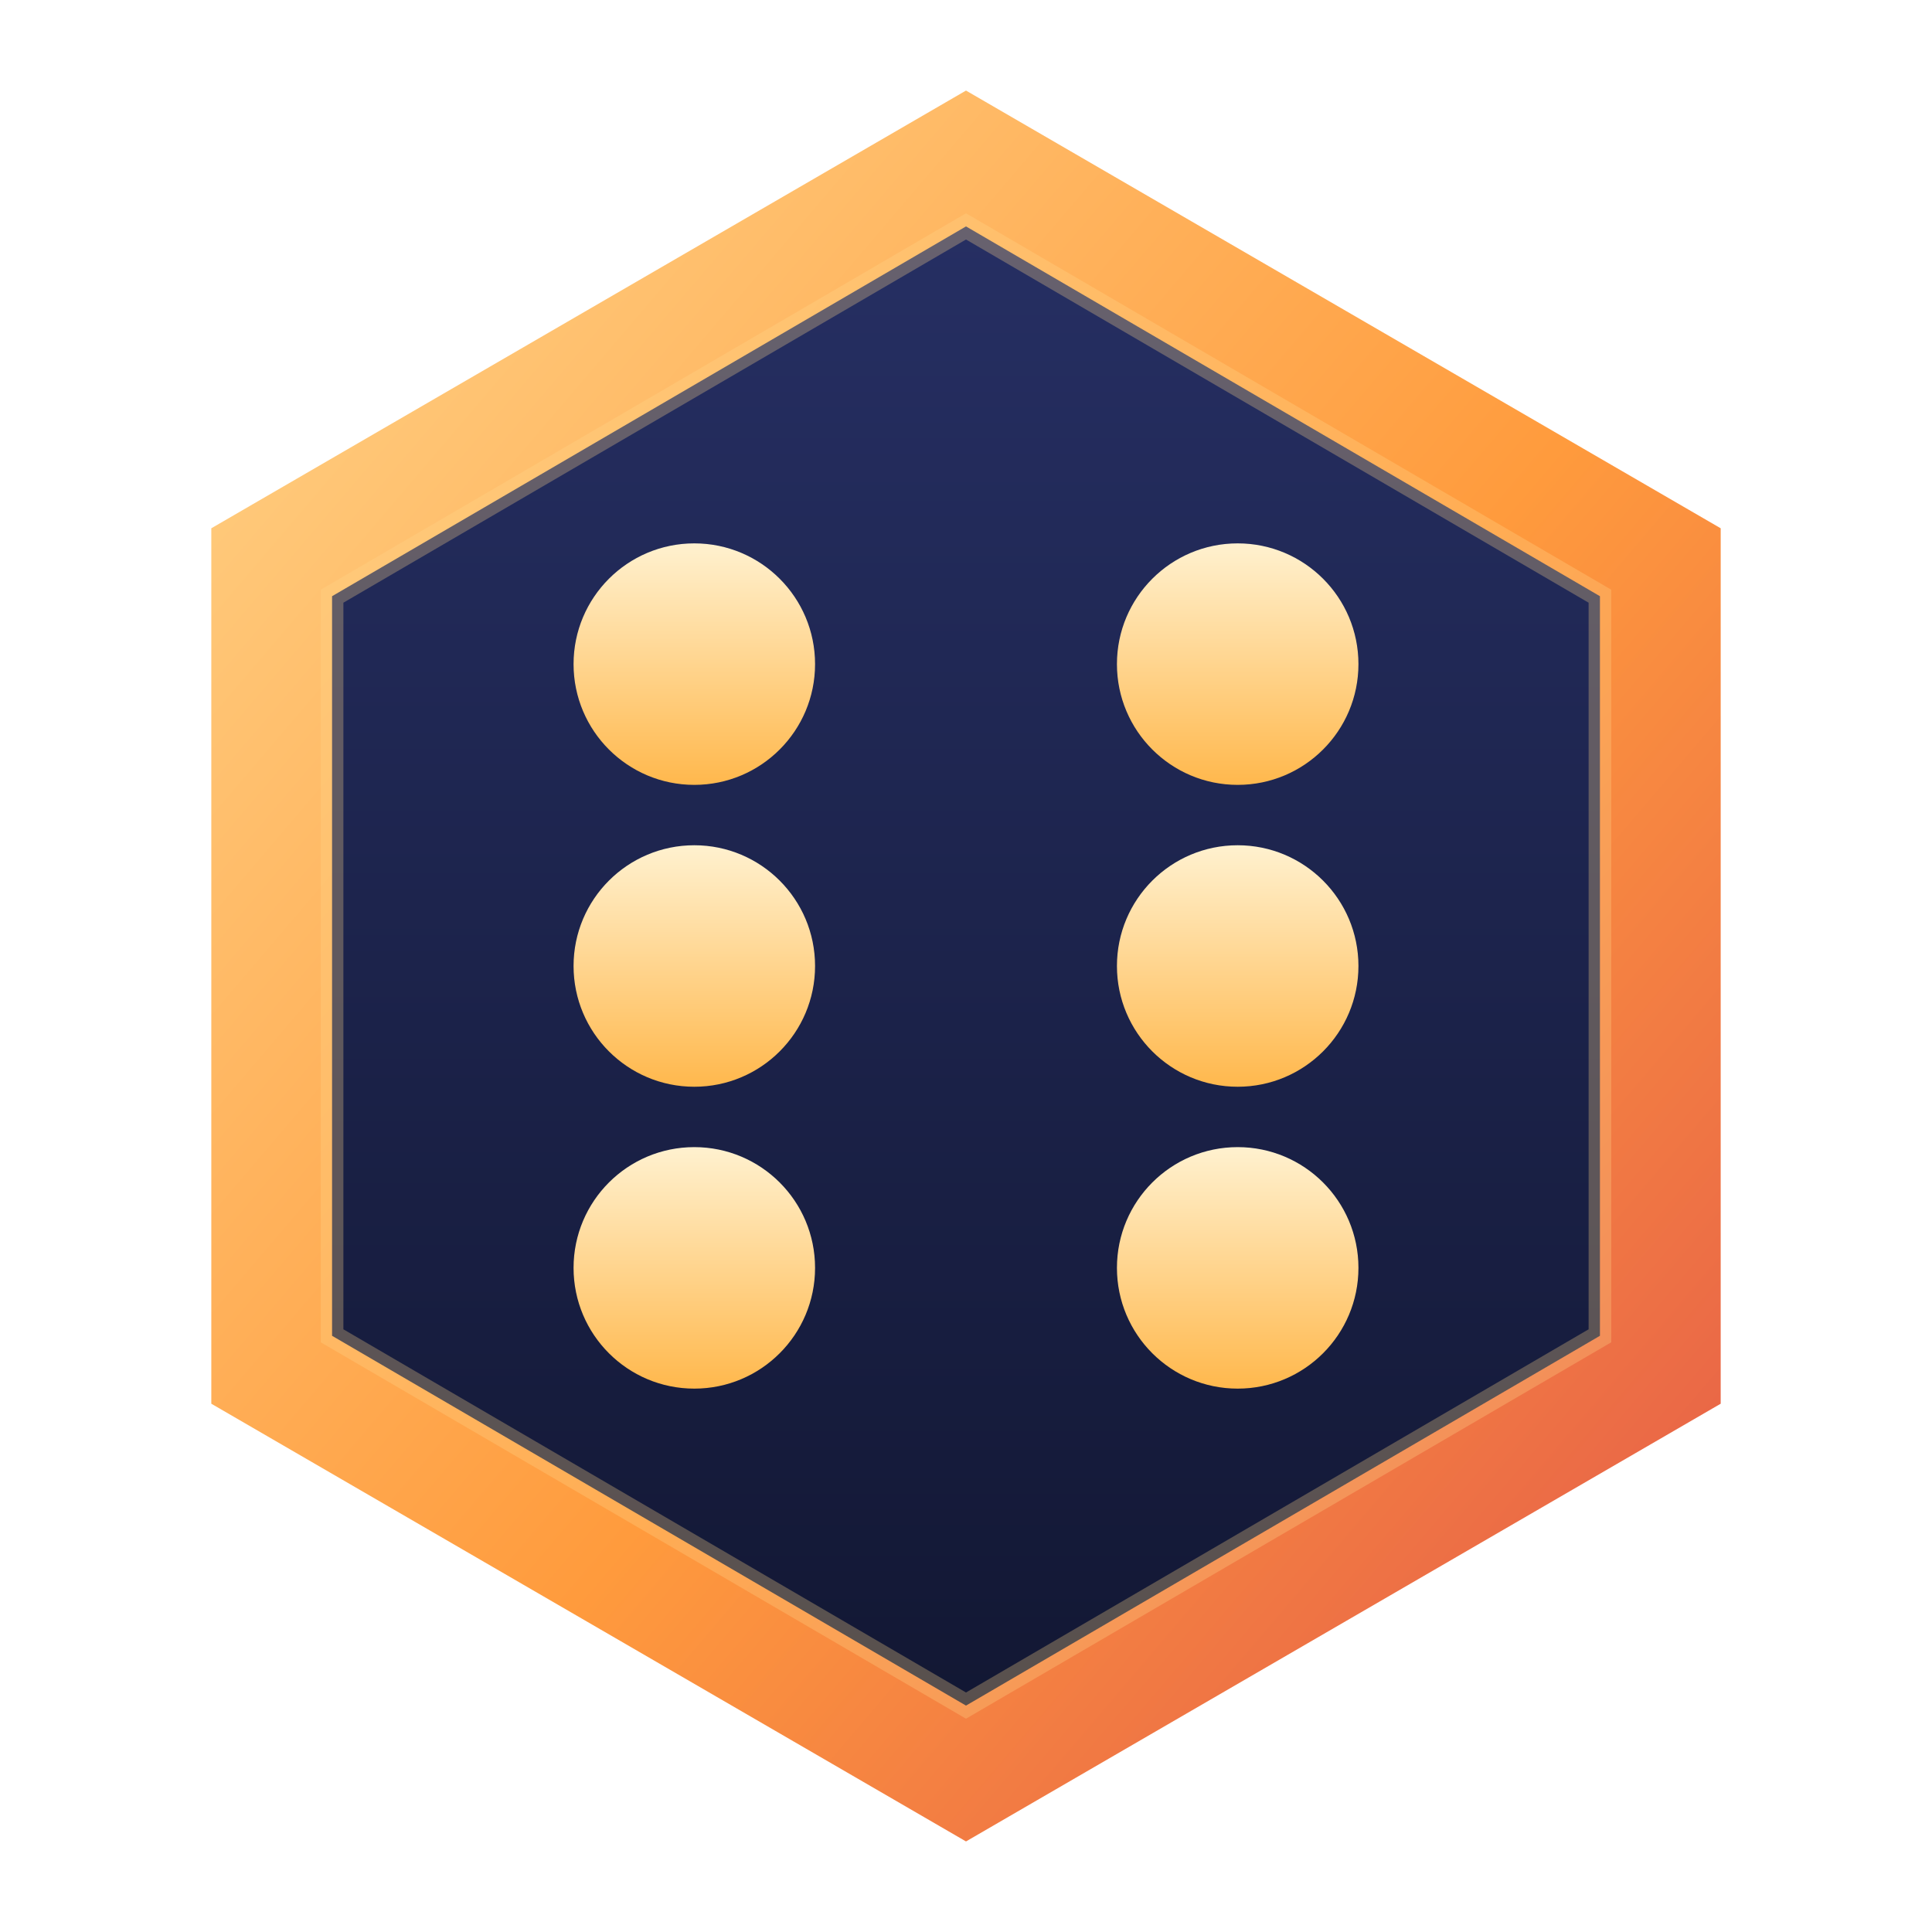
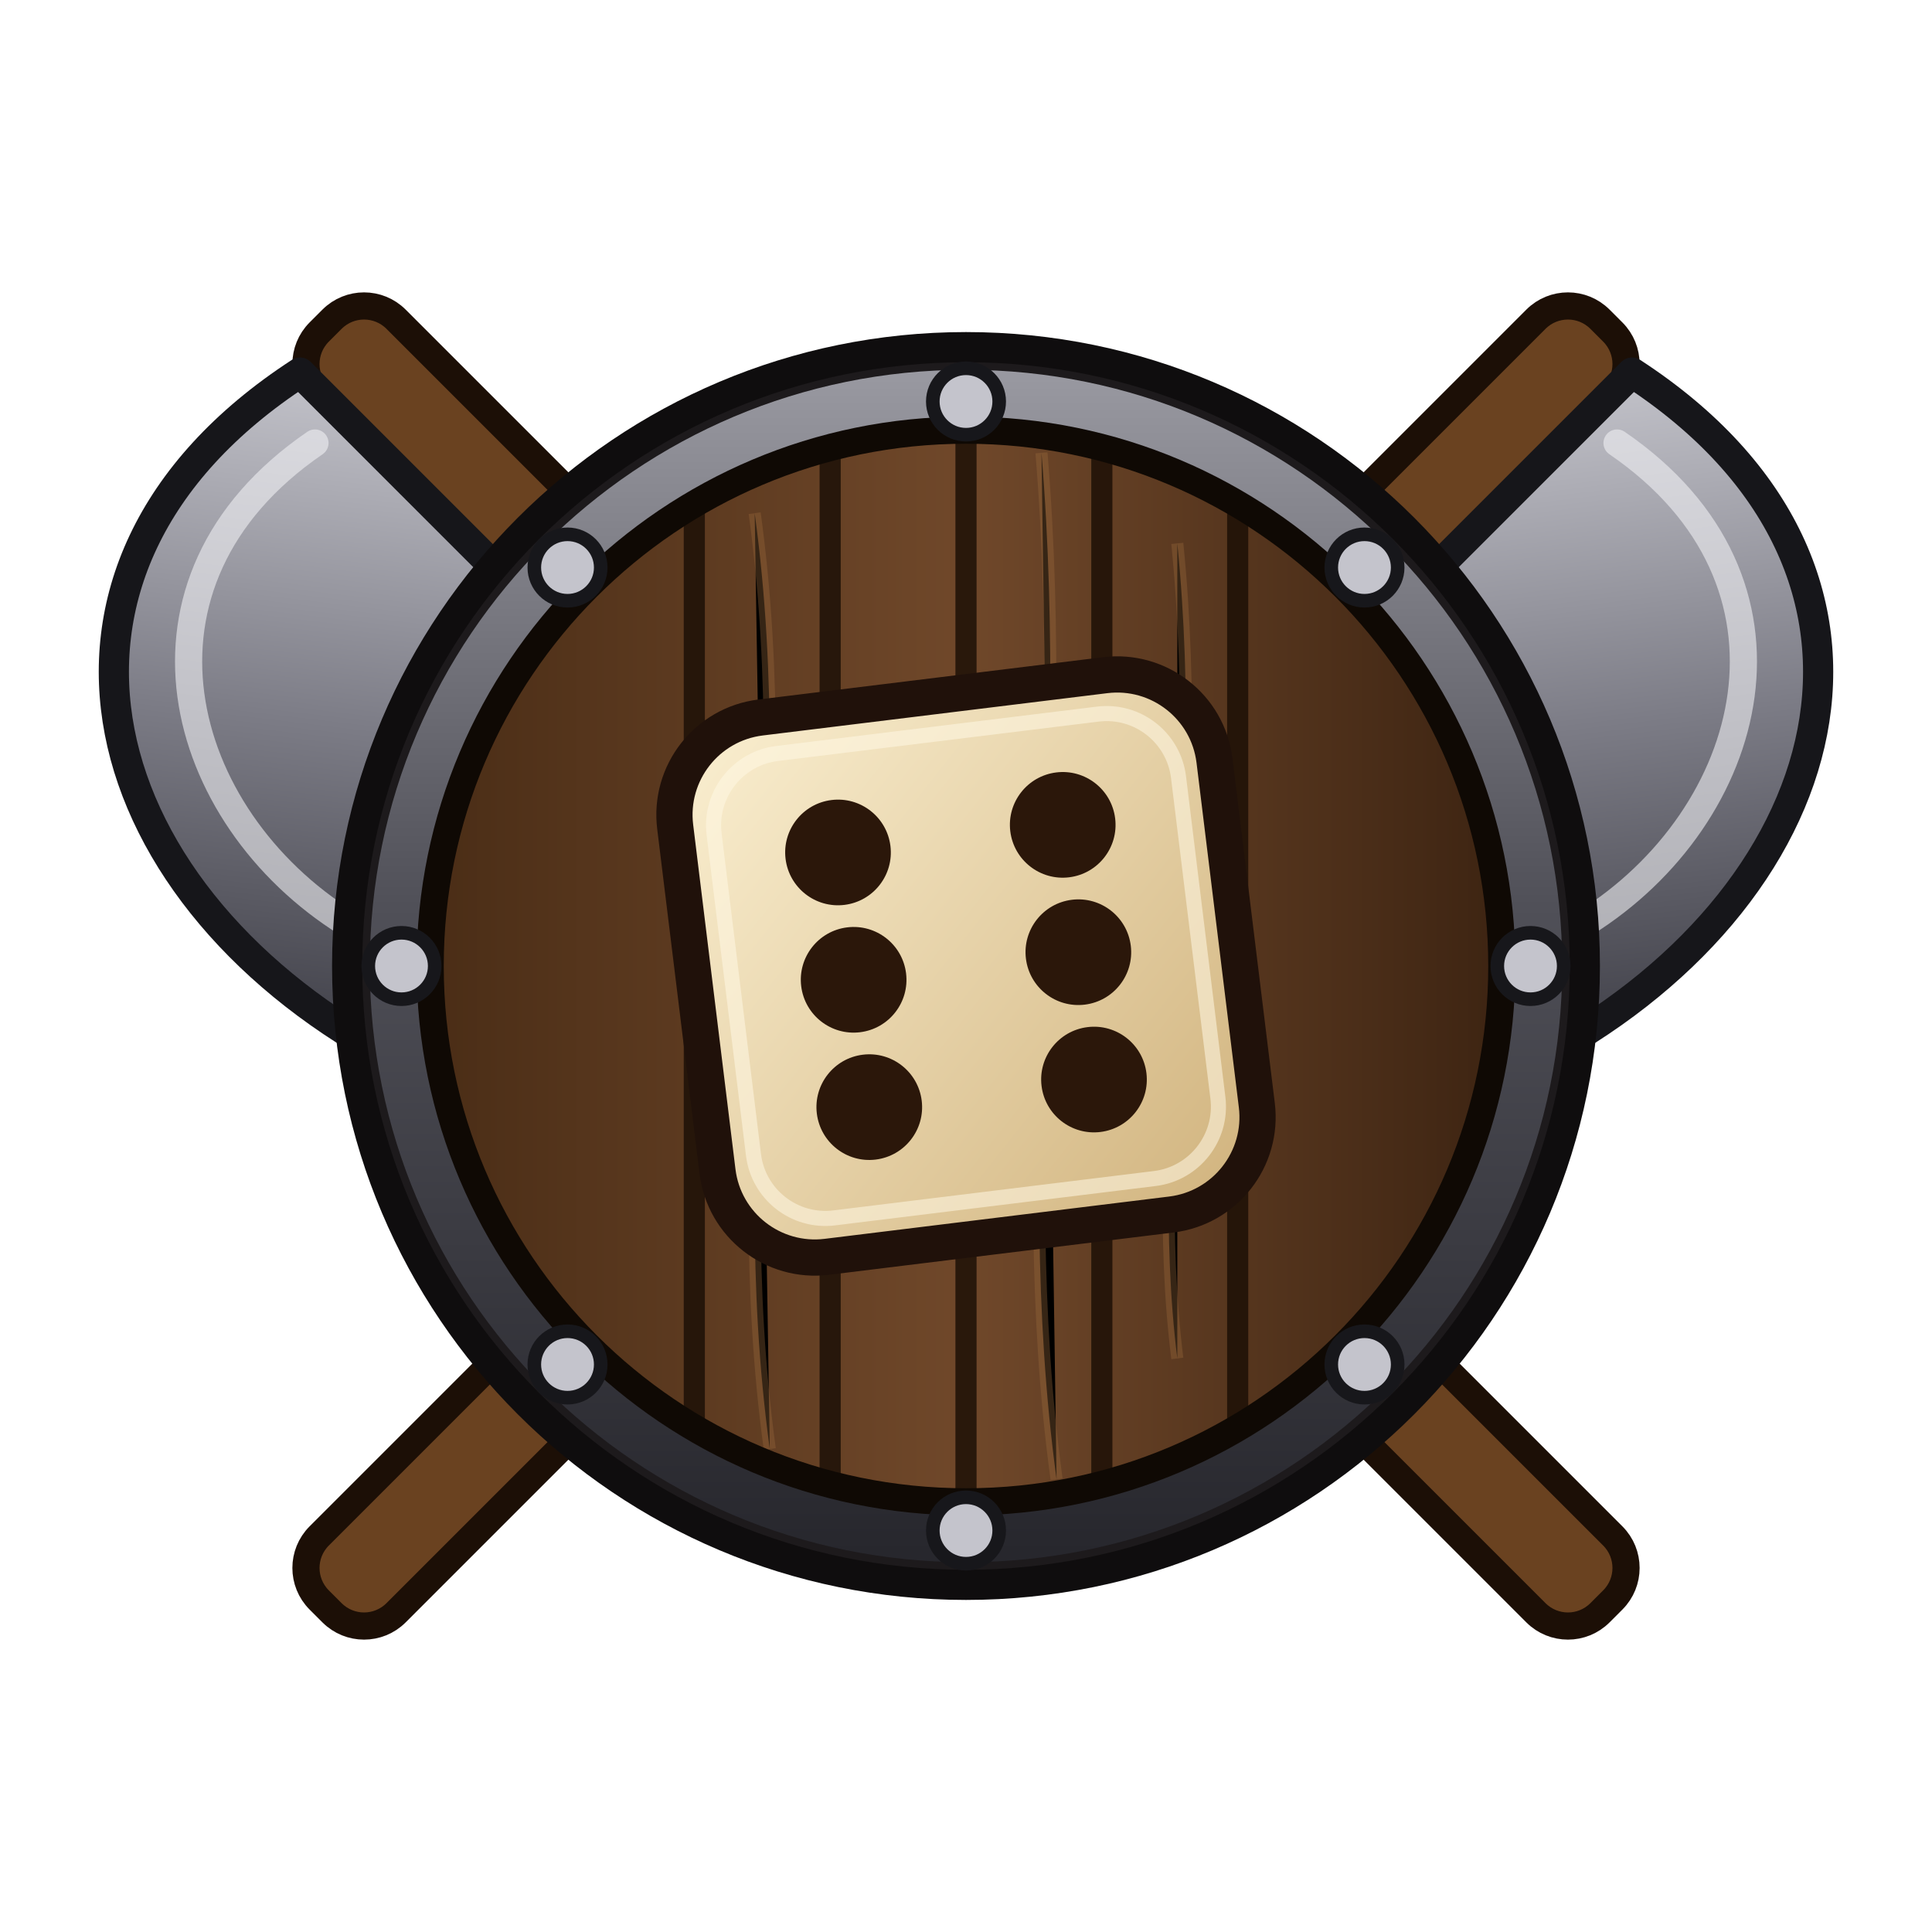
<svg xmlns="http://www.w3.org/2000/svg" viewBox="0 0 128 128" width="128" height="128">
  <defs>
-     <linearGradient id="rim" x1="0" y1="0" x2="1" y2="1">
-       <stop offset="0" stop-color="#ffd58a" />
-       <stop offset="0.55" stop-color="#ff9b3d" />
-       <stop offset="1" stop-color="#e2554a" />
+     <linearGradient id="oak" x1="0" y1="0" x2="1" y2="0">
+       <stop offset="0" stop-color="#4a2d16" />
+       <stop offset="0.5" stop-color="#70482a" />
+       <stop offset="1" stop-color="#3d2412" />
    </linearGradient>
-     <linearGradient id="face" x1="0" y1="0" x2="0" y2="1">
-       <stop offset="0" stop-color="#262f63" />
-       <stop offset="1" stop-color="#121733" />
+     <linearGradient id="iron" x1="0" y1="0" x2="0" y2="1">
+       <stop offset="0" stop-color="#9a9aa2" />
+       <stop offset="0.45" stop-color="#505058" />
+       <stop offset="1" stop-color="#26262c" />
    </linearGradient>
-     <linearGradient id="pip" x1="0" y1="0" x2="0" y2="1">
-       <stop offset="0" stop-color="#fff1cf" />
-       <stop offset="1" stop-color="#ffb84d" />
+     <linearGradient id="blade" x1="0" y1="0" x2="1" y2="1">
+       <stop offset="0" stop-color="#c4c4cb" />
+       <stop offset="0.5" stop-color="#7c7c86" />
+       <stop offset="1" stop-color="#3a3a42" />
    </linearGradient>
+     <linearGradient id="bone" x1="0" y1="0" x2="1" y2="1">
+       <stop offset="0" stop-color="#fbf0d2" />
+       <stop offset="1" stop-color="#d0b27c" />
+     </linearGradient>
+     <clipPath id="shield">
+       <circle cx="64" cy="64" r="35" />
+     </clipPath>
  </defs>
-   <path d="M64 6 L114 35 L114 93 L64 122 L14 93 L14 35 Z" fill="url(#rim)" />
-   <path d="M64 15 L106 39.500 L106 88.500 L64 113 L22 88.500 L22 39.500 Z" fill="url(#face)" />
-   <path d="M64 15 L106 39.500 L106 88.500 L64 113 L22 88.500 L22 39.500 Z" fill="none" stroke="#ffd58a" stroke-opacity="0.30" stroke-width="1.5" />
-   <g fill="url(#pip)">
-     <circle cx="46" cy="44" r="8" />
-     <circle cx="82" cy="44" r="8" />
-     <circle cx="46" cy="64" r="8" />
-     <circle cx="82" cy="64" r="8" />
-     <circle cx="46" cy="84" r="8" />
-     <circle cx="82" cy="84" r="8" />
+   <g transform="translate(64 64) rotate(45)">
+     <rect x="-3.6" y="-60" width="7.2" height="120" rx="3" fill="#6a4220" stroke="#1c0f06" stroke-width="1.8" />
+     <rect x="-3.6" y="-26" width="7.2" height="3.4" fill="#2a1a0c" opacity="0.7" />
+     <rect x="-3.6" y="22" width="7.2" height="3.4" fill="#2a1a0c" opacity="0.7" />
+     <path d="M3.4 -59 C27 -64 38 -44 31 -22 C23 -30 13 -29 3.4 -27 Z" fill="url(#blade)" stroke="#16161a" stroke-width="2" stroke-linejoin="round" />
+     <path d="M6 -55 C22 -58 30 -44 27 -31" fill="none" stroke="#f0f0f4" stroke-opacity="0.6" stroke-width="1.8" stroke-linecap="round" />
+   </g>
+   <g transform="translate(64 64) rotate(-45) scale(-1 1)">
+     <rect x="-3.6" y="-60" width="7.2" height="120" rx="3" fill="#6a4220" stroke="#1c0f06" stroke-width="1.8" />
+     <rect x="-3.6" y="-26" width="7.2" height="3.4" fill="#2a1a0c" opacity="0.7" />
+     <rect x="-3.6" y="22" width="7.2" height="3.4" fill="#2a1a0c" opacity="0.7" />
+     <path d="M3.4 -59 C27 -64 38 -44 31 -22 C23 -30 13 -29 3.4 -27 Z" fill="url(#blade)" stroke="#16161a" stroke-width="2" stroke-linejoin="round" />
+     <path d="M6 -55 C22 -58 30 -44 27 -31" fill="none" stroke="#f0f0f4" stroke-opacity="0.6" stroke-width="1.8" stroke-linecap="round" />
+   </g>
+   <circle cx="64" cy="64" r="41" fill="#1d1a1c" stroke="#0f0d0e" stroke-width="2" />
+   <circle cx="64" cy="64" r="39.500" fill="url(#iron)" />
+   <circle cx="64" cy="64" r="35.500" fill="url(#oak)" />
+   <g clip-path="url(#shield)" stroke="#1d1007" stroke-width="1.4" stroke-opacity="0.85">
+     <line x1="46" y1="20" x2="46" y2="108" />
+     <line x1="55" y1="20" x2="55" y2="108" />
+     <line x1="64" y1="20" x2="64" y2="108" />
+     <line x1="73" y1="20" x2="73" y2="108" />
+     <line x1="82" y1="20" x2="82" y2="108" />
+     <g stroke="#9a6a3c" stroke-opacity="0.35" stroke-width="0.8">
+       <path d="M50 34 C 53 56 48 74 51 96" />
+       <path d="M69 30 C 71 54 67 76 70 98" />
+       <path d="M78 36 C 80 56 76 74 78 90" />
+     </g>
+   </g>
+   <circle cx="64" cy="64" r="35.500" fill="none" stroke="#0f0904" stroke-width="1.8" />
+   <g fill="#c4c4cc" stroke="#17171b" stroke-width="0.9">
+     <circle cx="101.4" cy="64.0" r="2.2" />
+     <circle cx="90.4" cy="90.4" r="2.2" />
+     <circle cx="64.0" cy="101.4" r="2.2" />
+     <circle cx="37.6" cy="90.4" r="2.2" />
+     <circle cx="26.6" cy="64.0" r="2.2" />
+     <circle cx="37.6" cy="37.6" r="2.2" />
+     <circle cx="64.0" cy="26.6" r="2.2" />
+     <circle cx="90.4" cy="37.6" r="2.2" />
+   </g>
+   <g transform="translate(64 64) rotate(-7)">
+     <rect x="-18" y="-18" width="36" height="36" rx="6.5" fill="url(#bone)" stroke="#20110a" stroke-width="2.4" />
+     <rect x="-15.500" y="-15.500" width="31" height="31" rx="4.800" fill="none" stroke="#fff8e4" stroke-opacity="0.55" stroke-width="1" />
+     <g fill="#2b170a">
+       <circle cx="-7.500" cy="-8.500" r="3.500" />
+       <circle cx="7.500" cy="-8.500" r="3.500" />
+       <circle cx="-7.500" cy="0" r="3.500" />
+       <circle cx="7.500" cy="0" r="3.500" />
+       <circle cx="-7.500" cy="8.500" r="3.500" />
+       <circle cx="7.500" cy="8.500" r="3.500" />
+     </g>
  </g>
</svg>
